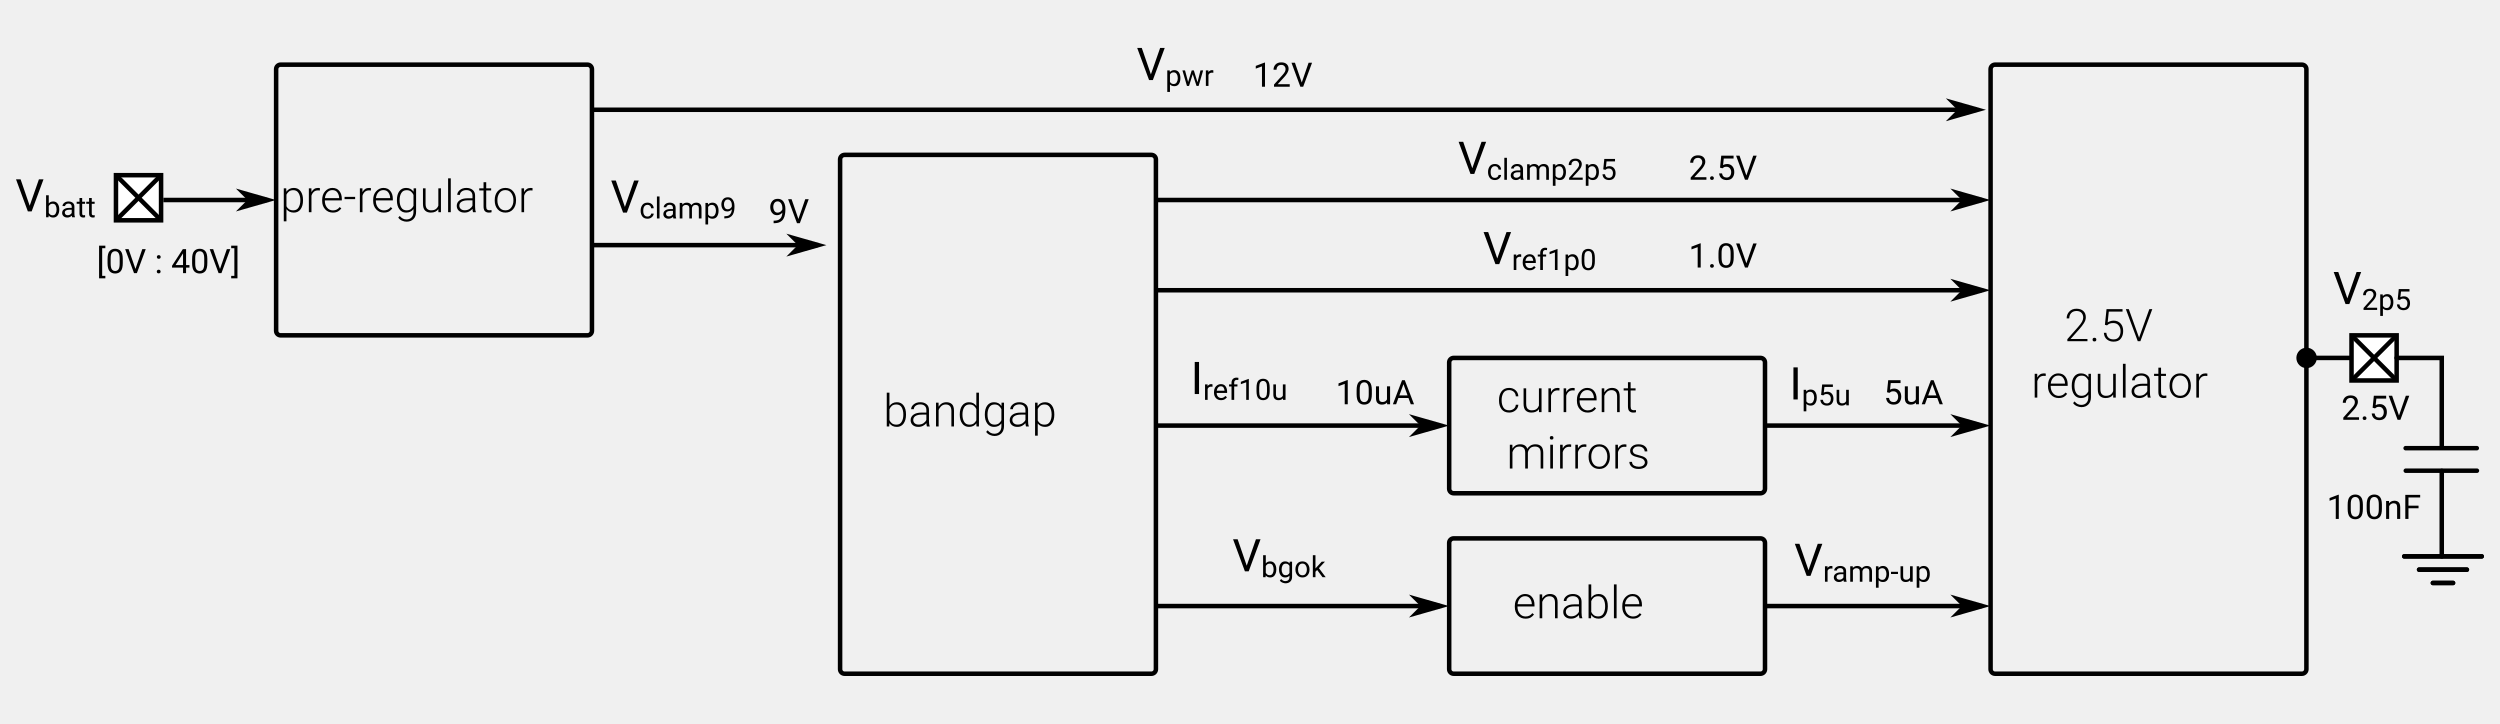
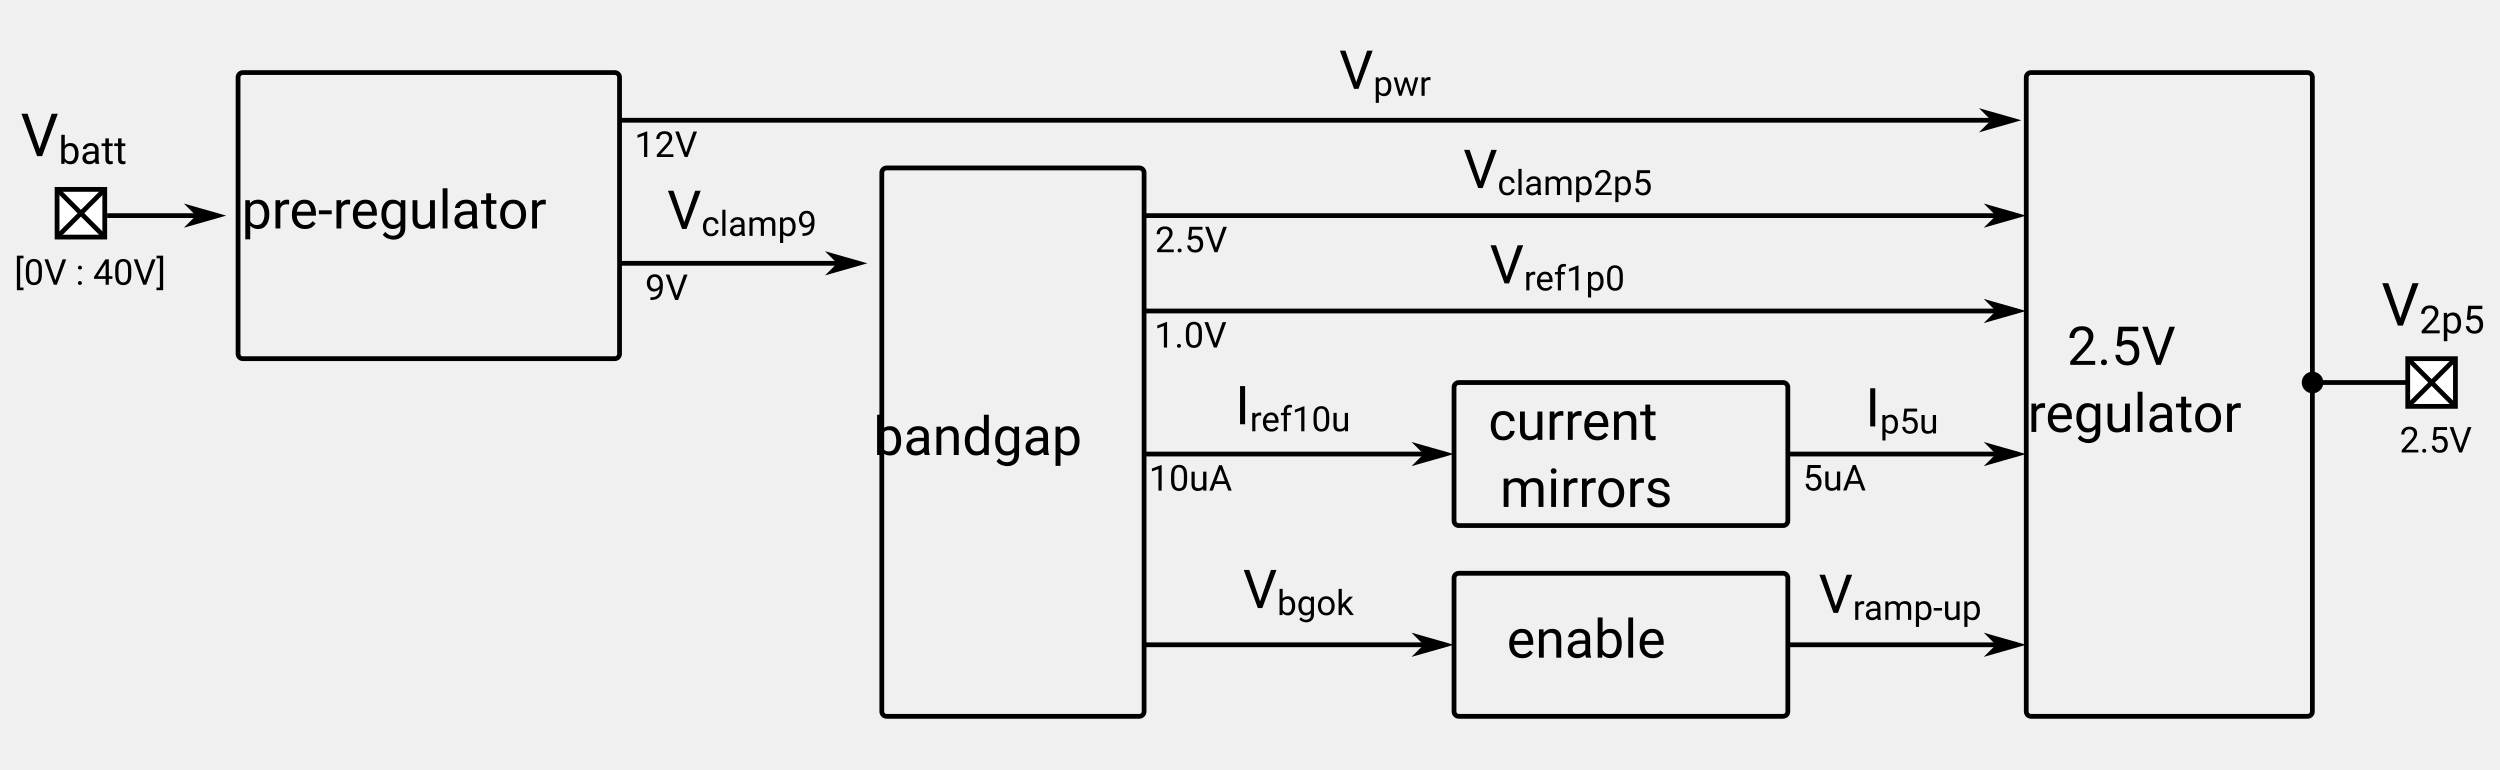
- <svg xmlns="http://www.w3.org/2000/svg" width="156.382mm" height="45.285mm" viewBox="0 0 554.109 160.459" id="svg2" version="1.1">
+ <svg xmlns="http://www.w3.org/2000/svg" width="147.961mm" height="45.536mm" viewBox="0 0 524.271 161.348" id="svg2" version="1.1">
  <defs id="defs4">
    <marker orient="auto" refY="0" refX="0" id="DotM" style="overflow:visible">
      <path id="path7730" d="m -2.5,-1 c 0,2.76 -2.24,5 -5,5 -2.76,0 -5,-2.24 -5,-5 0,-2.76 2.24,-5 5,-5 2.76,0 5,2.24 5,5 z" style="fill:#000000;fill-opacity:1;fill-rule:evenodd;stroke:#000000;stroke-width:1pt;stroke-opacity:1" transform="matrix(0.4,0,0,0.4,2.96,0.4)" />
    </marker>
    <marker orient="auto" refY="0" refX="0" id="DotS" style="overflow:visible">
      <path id="path7733" d="m -2.5,-1 c 0,2.76 -2.24,5 -5,5 -2.76,0 -5,-2.24 -5,-5 0,-2.76 2.24,-5 5,-5 2.76,0 5,2.24 5,5 z" style="fill:#000000;fill-opacity:1;fill-rule:evenodd;stroke:#000000;stroke-width:1pt;stroke-opacity:1" transform="matrix(0.2,0,0,0.2,1.48,0.2)" />
    </marker>
    <marker style="overflow:visible" id="marker6962" refX="0" refY="0" orient="auto">
      <path transform="matrix(-0.4,0,0,-0.4,-4,0)" style="fill:#000000;fill-opacity:1;fill-rule:evenodd;stroke:#000000;stroke-width:1pt;stroke-opacity:1" d="M 0,0 5,-5 -12.5,0 5,5 0,0 Z" id="path6964" />
    </marker>
    <marker orient="auto" refY="0" refX="0" id="marker6484" style="overflow:visible">
      <path id="path6486" d="M 0,0 5,-5 -12.5,0 5,5 0,0 Z" style="fill:#000000;fill-opacity:1;fill-rule:evenodd;stroke:#000000;stroke-width:1pt;stroke-opacity:1" transform="matrix(-0.4,0,0,-0.4,-4,0)" />
    </marker>
    <marker orient="auto" refY="0" refX="0" id="marker5842" style="overflow:visible">
      <path id="path5844" d="M 0,0 5,-5 -12.5,0 5,5 0,0 Z" style="fill:#000000;fill-opacity:1;fill-rule:evenodd;stroke:#000000;stroke-width:1pt;stroke-opacity:1" transform="matrix(-0.4,0,0,-0.4,-4,0)" />
    </marker>
    <marker style="overflow:visible" id="marker5630" refX="0" refY="0" orient="auto">
      <path transform="matrix(-0.4,0,0,-0.4,-4,0)" style="fill:#000000;fill-opacity:1;fill-rule:evenodd;stroke:#000000;stroke-width:1pt;stroke-opacity:1" d="M 0,0 5,-5 -12.5,0 5,5 0,0 Z" id="path5632" />
    </marker>
    <marker orient="auto" refY="0" refX="0" id="marker5480" style="overflow:visible">
      <path id="path5482" d="M 0,0 5,-5 -12.5,0 5,5 0,0 Z" style="fill:#000000;fill-opacity:1;fill-rule:evenodd;stroke:#000000;stroke-width:1pt;stroke-opacity:1" transform="matrix(-0.4,0,0,-0.4,-4,0)" />
    </marker>
    <marker style="overflow:visible" id="marker5038" refX="0" refY="0" orient="auto">
      <path transform="matrix(-0.4,0,0,-0.4,-4,0)" style="fill:#000000;fill-opacity:1;fill-rule:evenodd;stroke:#000000;stroke-width:1pt;stroke-opacity:1" d="M 0,0 5,-5 -12.5,0 5,5 0,0 Z" id="path5040" />
    </marker>
    <marker style="overflow:visible" id="marker4724" refX="0" refY="0" orient="auto">
      <path transform="matrix(-0.4,0,0,-0.4,-4,0)" style="fill:#000000;fill-opacity:1;fill-rule:evenodd;stroke:#000000;stroke-width:1pt;stroke-opacity:1" d="M 0,0 5,-5 -12.5,0 5,5 0,0 Z" id="path4726" />
    </marker>
    <marker orient="auto" refY="0" refX="0" id="marker9858" style="overflow:visible">
      <path id="path9860" d="M 0,0 5,-5 -12.5,0 5,5 0,0 Z" style="fill:#000000;fill-opacity:1;fill-rule:evenodd;stroke:#000000;stroke-width:1pt;stroke-opacity:1" transform="matrix(-0.2,0,0,-0.2,-1.2,0)" />
    </marker>
    <marker orient="auto" refY="0" refX="0" id="marker9218" style="overflow:visible">
      <path id="path9220" d="M 0,0 5,-5 -12.5,0 5,5 0,0 Z" style="fill:#000000;fill-opacity:1;fill-rule:evenodd;stroke:#000000;stroke-width:1pt;stroke-opacity:1" transform="matrix(-0.2,0,0,-0.2,-1.2,0)" />
    </marker>
    <marker style="overflow:visible" id="marker5606" refX="0" refY="0" orient="auto">
      <path transform="matrix(-0.4,0,0,-0.4,-4,0)" style="fill:#000000;fill-opacity:1;fill-rule:evenodd;stroke:#000000;stroke-width:1pt;stroke-opacity:1" d="M 0,0 5,-5 -12.5,0 5,5 0,0 Z" id="path5608" />
    </marker>
    <marker style="overflow:visible" id="marker4565" refX="0" refY="0" orient="auto">
      <path transform="matrix(-0.4,0,0,-0.4,-4,0)" style="fill:#000000;fill-opacity:1;fill-rule:evenodd;stroke:#000000;stroke-width:1pt;stroke-opacity:1" d="M 0,0 5,-5 -12.5,0 5,5 0,0 Z" id="path4567" />
    </marker>
    <marker style="overflow:visible" id="marker4511" refX="0" refY="0" orient="auto">
      <path transform="matrix(-0.4,0,0,-0.4,-4,0)" style="fill:#000000;fill-opacity:1;fill-rule:evenodd;stroke:#000000;stroke-width:1pt;stroke-opacity:1" d="M 0,0 5,-5 -12.5,0 5,5 0,0 Z" id="path4513" />
    </marker>
    <marker orient="auto" refY="0" refX="0" id="marker4313" style="overflow:visible">
      <path id="path4315" d="M 0,0 5,-5 -12.5,0 5,5 0,0 Z" style="fill:#000000;fill-opacity:1;fill-rule:evenodd;stroke:#000000;stroke-width:1pt;stroke-opacity:1" transform="matrix(-0.4,0,0,-0.4,-4,0)" />
    </marker>
    <marker orient="auto" refY="0" refX="0" id="marker5245" style="overflow:visible">
      <path id="path5247" d="M 0,0 5,-5 -12.5,0 5,5 0,0 Z" style="fill:#000000;fill-opacity:1;fill-rule:evenodd;stroke:#000000;stroke-width:1pt;stroke-opacity:1" transform="matrix(-0.4,0,0,-0.4,-4,0)" />
    </marker>
    <marker style="overflow:visible" id="marker4999" refX="0" refY="0" orient="auto">
      <path transform="matrix(-0.4,0,0,-0.4,-4,0)" style="fill:#000000;fill-opacity:1;fill-rule:evenodd;stroke:#000000;stroke-width:1pt;stroke-opacity:1" d="M 0,0 5,-5 -12.5,0 5,5 0,0 Z" id="path5001" />
    </marker>
    <marker style="overflow:visible" id="marker4245" refX="0" refY="0" orient="auto">
      <path transform="matrix(0.4,0,0,0.4,4,0)" style="fill:#000000;fill-opacity:1;fill-rule:evenodd;stroke:#000000;stroke-width:1pt;stroke-opacity:1" d="M 0,0 5,-5 -12.5,0 5,5 0,0 Z" id="path4247" />
    </marker>
  </defs>
-   <g id="layer1" transform="translate(31.20029,-78.03255)">
-     <g id="g4195" transform="translate(-380.5,-55.50011)">
+   <g id="layer1" transform="translate(14.92336,-77.14387)">
+     <g id="g4195" transform="translate(-377.955,-55.50011)">
      <path style="fill:#ffffff;fill-opacity:1;fill-rule:evenodd;stroke:#000000;stroke-width:1px;stroke-linecap:butt;stroke-linejoin:miter;stroke-opacity:1" d="m 375,172.362 0,10 10,0 0,-10 z" id="path4197" />
      <path style="fill:none;fill-rule:evenodd;stroke:#000000;stroke-width:1px;stroke-linecap:butt;stroke-linejoin:miter;stroke-opacity:1" d="m 375,172.362 10,10" id="path4199" />
      <path style="fill:none;fill-rule:evenodd;stroke:#000000;stroke-width:1px;stroke-linecap:butt;stroke-linejoin:miter;stroke-opacity:1" d="m 375,182.362 10,-10" id="path4201" />
    </g>
-     <text xml:space="preserve" style="font-style:normal;font-variant:normal;font-weight:normal;font-stretch:normal;font-size:10px;line-height:125%;font-family:Roboto;-inkscape-font-specification:Roboto;letter-spacing:0px;word-spacing:0px;fill:#000000;fill-opacity:1;stroke:none;stroke-width:1px;stroke-linecap:butt;stroke-linejoin:miter;stroke-opacity:1" x="-27.794" y="124.885" id="text4192">
-       <tspan x="-27.794" y="124.885" id="tspan4196">V<tspan style="font-size:65%;baseline-shift:sub" id="tspan4347">batt</tspan>
+     <text xml:space="preserve" style="font-style:normal;font-variant:normal;font-weight:normal;font-stretch:normal;font-size:12.5px;line-height:125%;font-family:Roboto;-inkscape-font-specification:Roboto;letter-spacing:0px;word-spacing:0px;fill:#000000;fill-opacity:1;stroke:none;stroke-width:1px;stroke-linecap:butt;stroke-linejoin:miter;stroke-opacity:1" x="-10.594" y="109.885" id="text4192">
+       <tspan x="-10.594" y="109.885" id="tspan4196">V<tspan style="font-size:65%;baseline-shift:sub" id="tspan4384">batt</tspan>
      </tspan>
    </text>
-     <rect ry="1" rx="1" y="92.362" x="30" height="60" width="70" id="rect4211" style="opacity:1;fill:none;fill-opacity:1;stroke:#000000;stroke-width:1;stroke-linecap:butt;stroke-linejoin:round;stroke-miterlimit:4;stroke-dasharray:none;stroke-dashoffset:0;stroke-opacity:1" />
-     <text id="text4319" y="125.06" x="65.059" style="font-style:normal;font-variant:normal;font-weight:300;font-stretch:normal;font-size:10px;line-height:125%;font-family:Roboto;-inkscape-font-specification:'Roboto Light';text-align:center;letter-spacing:0px;word-spacing:0px;text-anchor:middle;fill:#000000;fill-opacity:1;stroke:none;stroke-width:1px;stroke-linecap:butt;stroke-linejoin:miter;stroke-opacity:1" xml:space="preserve">
-       <tspan y="125.06" x="65.059" id="tspan4323">pre-regulator</tspan>
+     <rect ry="1" rx="1" y="92.362" x="35" height="60" width="80" id="rect4211" style="opacity:1;fill:none;fill-opacity:1;stroke:#000000;stroke-width:1;stroke-linecap:butt;stroke-linejoin:round;stroke-miterlimit:4;stroke-dasharray:none;stroke-dashoffset:0;stroke-opacity:1" />
+     <text id="text4319" y="125.06" x="74.706" style="font-style:normal;font-variant:normal;font-weight:normal;font-stretch:normal;font-size:11.25px;line-height:125%;font-family:Roboto;-inkscape-font-specification:Roboto;text-align:center;letter-spacing:0px;word-spacing:0px;text-anchor:middle;fill:#000000;fill-opacity:1;stroke:none;stroke-width:1px;stroke-linecap:butt;stroke-linejoin:miter;stroke-opacity:1" xml:space="preserve">
+       <tspan y="125.06" x="74.706" id="tspan4323">pre-regulator</tspan>
    </text>
-     <text id="text4331" y="153.663" x="444.7" style="font-style:normal;font-variant:normal;font-weight:300;font-stretch:normal;font-size:10px;line-height:125%;font-family:Roboto;-inkscape-font-specification:'Roboto Light';text-align:center;letter-spacing:0px;word-spacing:0px;text-anchor:middle;fill:#000000;fill-opacity:1;stroke:none;stroke-width:1px;stroke-linecap:butt;stroke-linejoin:miter;stroke-opacity:1" xml:space="preserve">
-       <tspan y="153.663" x="444.7" id="tspan4333">2.5V</tspan>
-       <tspan y="166.163" x="444.7" id="tspan6044">regulator</tspan>
+     <text id="text4331" y="153.663" x="439.706" style="font-style:normal;font-variant:normal;font-weight:normal;font-stretch:normal;font-size:11.25px;line-height:125%;font-family:Roboto;-inkscape-font-specification:Roboto;text-align:center;letter-spacing:0px;word-spacing:0px;text-anchor:middle;fill:#000000;fill-opacity:1;stroke:none;stroke-width:1px;stroke-linecap:butt;stroke-linejoin:miter;stroke-opacity:1" xml:space="preserve">
+       <tspan y="153.663" x="439.706" id="tspan6044">2.5V</tspan>
+       <tspan y="167.726" x="439.706" id="tspan4633">regulator</tspan>
    </text>
-     <text xml:space="preserve" style="font-style:normal;font-variant:normal;font-weight:300;font-stretch:normal;font-size:10px;line-height:125%;font-family:Roboto;-inkscape-font-specification:'Roboto Light';text-align:center;letter-spacing:0px;word-spacing:0px;text-anchor:middle;fill:#000000;fill-opacity:1;stroke:none;stroke-width:1px;stroke-linecap:butt;stroke-linejoin:miter;stroke-opacity:1" x="189.89" y="172.56" id="text4327">
-       <tspan id="tspan4329" x="189.89" y="172.56">bandgap</tspan>
+     <text xml:space="preserve" style="font-style:normal;font-variant:normal;font-weight:normal;font-stretch:normal;font-size:10px;line-height:125%;font-family:Roboto;-inkscape-font-specification:Roboto;text-align:center;letter-spacing:0px;word-spacing:0px;text-anchor:middle;fill:#000000;fill-opacity:1;stroke:none;stroke-width:1px;stroke-linecap:butt;stroke-linejoin:miter;stroke-opacity:1" x="196.319" y="172.56" id="text4327">
+       <tspan id="tspan4329" x="196.319" y="172.56" style="font-size:11.25px">bandgap</tspan>
    </text>
-     <rect style="opacity:1;fill:none;fill-opacity:1;stroke:#000000;stroke-width:1;stroke-linecap:butt;stroke-linejoin:round;stroke-miterlimit:4;stroke-dasharray:none;stroke-dashoffset:0;stroke-opacity:1" id="rect4335" width="70" height="115" x="155" y="112.362" rx="1" ry="1" />
-     <rect ry="1" rx="1" y="92.362" x="410" height="135" width="70" id="rect4337" style="opacity:1;fill:none;fill-opacity:1;stroke:#000000;stroke-width:1;stroke-linecap:butt;stroke-linejoin:round;stroke-miterlimit:4;stroke-dasharray:none;stroke-dashoffset:0;stroke-opacity:1" />
-     <g transform="translate(115,-20.00012)" id="g4343">
+     <rect style="opacity:1;fill:none;fill-opacity:1;stroke:#000000;stroke-width:1;stroke-linecap:butt;stroke-linejoin:round;stroke-miterlimit:4;stroke-dasharray:none;stroke-dashoffset:0;stroke-opacity:1" id="rect4335" width="55" height="115" x="170" y="112.362" rx="1" ry="1" />
+     <rect ry="1" rx="1" y="92.362" x="410" height="135" width="60" id="rect4337" style="opacity:1;fill:none;fill-opacity:1;stroke:#000000;stroke-width:1;stroke-linecap:butt;stroke-linejoin:round;stroke-miterlimit:4;stroke-dasharray:none;stroke-dashoffset:0;stroke-opacity:1" />
+     <g transform="translate(115.0001,-20.00012)" id="g4343">
      <path id="path4345" d="m 375,172.362 0,10 10,0 0,-10 z" style="fill:#ffffff;fill-opacity:1;fill-rule:evenodd;stroke:#000000;stroke-width:1px;stroke-linecap:butt;stroke-linejoin:miter;stroke-opacity:1" />
      <path id="path4347" d="m 375,172.362 10,10" style="fill:none;fill-rule:evenodd;stroke:#000000;stroke-width:1px;stroke-linecap:butt;stroke-linejoin:miter;stroke-opacity:1" />
      <path id="path4349" d="m 375,182.362 10,-10" style="fill:none;fill-rule:evenodd;stroke:#000000;stroke-width:1px;stroke-linecap:butt;stroke-linejoin:miter;stroke-opacity:1" />
    </g>
-     <path style="fill:none;fill-rule:evenodd;stroke:#000000;stroke-width:1;stroke-linecap:butt;stroke-linejoin:miter;stroke-miterlimit:4;stroke-dasharray:none;stroke-opacity:1;marker-end:url(#marker5245)" d="m 5,122.362 23,0" id="path5243" />
-     <path id="path5423" d="m 490,157.362 -10,0" style="fill:none;fill-rule:evenodd;stroke:#000000;stroke-width:1;stroke-linecap:butt;stroke-linejoin:miter;stroke-miterlimit:4;stroke-dasharray:none;stroke-opacity:1;marker-end:url(#DotM)" />
+     <path style="fill:none;fill-rule:evenodd;stroke:#000000;stroke-width:1;stroke-linecap:butt;stroke-linejoin:miter;stroke-miterlimit:4;stroke-dasharray:none;stroke-opacity:1;marker-end:url(#marker5245)" d="m 7.545,122.362 23,0" id="path5243" />
+     <path id="path5423" d="m 490,157.362 -20,0" style="fill:none;fill-rule:evenodd;stroke:#000000;stroke-width:1;stroke-linecap:butt;stroke-linejoin:miter;stroke-miterlimit:4;stroke-dasharray:none;stroke-opacity:1;marker-end:url(#DotM)" />
    <flowRoot xml:space="preserve" id="flowRoot5905" style="font-style:normal;font-weight:normal;font-size:12.5px;line-height:125%;font-family:sans-serif;letter-spacing:0px;word-spacing:0px;fill:#000000;fill-opacity:1;stroke:none;stroke-width:1px;stroke-linecap:butt;stroke-linejoin:miter;stroke-opacity:1" transform="translate(-16.79884,116.2323)">
      <flowRegion id="flowRegion5907">
        <rect id="rect5909" width="45" height="20" x="231.799" y="136.13" />
      </flowRegion>
      <flowPara id="flowPara5911" />
    </flowRoot>
-     <path style="fill:none;fill-rule:evenodd;stroke:#000000;stroke-width:1;stroke-linecap:butt;stroke-linejoin:miter;stroke-miterlimit:4;stroke-dasharray:none;stroke-opacity:1;marker-end:url(#marker4313)" d="m 100,132.362 50,0" id="path4311" />
-     <text xml:space="preserve" style="font-style:normal;font-variant:normal;font-weight:normal;font-stretch:normal;font-size:7.5px;line-height:125%;font-family:Roboto;-inkscape-font-specification:Roboto;letter-spacing:0px;word-spacing:0px;fill:#000000;fill-opacity:1;stroke:none;stroke-width:1px;stroke-linecap:butt;stroke-linejoin:miter;stroke-opacity:1" x="139.155" y="127.507" id="text4646">
-       <tspan x="139.155" y="127.507" id="tspan4648">9V</tspan>
+     <path style="fill:none;fill-rule:evenodd;stroke:#000000;stroke-width:1;stroke-linecap:butt;stroke-linejoin:miter;stroke-miterlimit:4;stroke-dasharray:none;stroke-opacity:1;marker-end:url(#marker4313)" d="m 115,132.362 50,0" id="path4311" />
+     <text xml:space="preserve" style="font-style:normal;font-variant:normal;font-weight:normal;font-stretch:normal;font-size:7.5px;line-height:125%;font-family:Roboto;-inkscape-font-specification:Roboto;letter-spacing:0px;word-spacing:0px;fill:#000000;fill-opacity:1;stroke:none;stroke-width:1px;stroke-linecap:butt;stroke-linejoin:miter;stroke-opacity:1" x="120.369" y="140.063" id="text4646">
+       <tspan x="120.369" y="140.063" id="tspan4648">9V</tspan>
    </text>
-     <path id="path4722" d="m 100,102.362 307,0" style="fill:none;fill-rule:evenodd;stroke:#000000;stroke-width:1;stroke-linecap:butt;stroke-linejoin:miter;stroke-miterlimit:4;stroke-dasharray:none;stroke-opacity:1;marker-end:url(#marker4724)" />
-     <text id="text4854" y="97.264" x="246.509" style="font-style:normal;font-variant:normal;font-weight:normal;font-stretch:normal;font-size:7.5px;line-height:125%;font-family:Roboto;-inkscape-font-specification:Roboto;letter-spacing:0px;word-spacing:0px;fill:#000000;fill-opacity:1;stroke:none;stroke-width:1px;stroke-linecap:butt;stroke-linejoin:miter;stroke-opacity:1" xml:space="preserve">
-       <tspan id="tspan4856" y="97.264" x="246.509">12V</tspan>
+     <path id="path4722" d="m 115,102.362 292,0" style="fill:none;fill-rule:evenodd;stroke:#000000;stroke-width:1;stroke-linecap:butt;stroke-linejoin:miter;stroke-miterlimit:4;stroke-dasharray:none;stroke-opacity:1;marker-end:url(#marker4724)" />
+     <text id="text4854" y="110.065" x="118.139" style="font-style:normal;font-variant:normal;font-weight:normal;font-stretch:normal;font-size:7.5px;line-height:125%;font-family:Roboto;-inkscape-font-specification:Roboto;letter-spacing:0px;word-spacing:0px;fill:#000000;fill-opacity:1;stroke:none;stroke-width:1px;stroke-linecap:butt;stroke-linejoin:miter;stroke-opacity:1" xml:space="preserve">
+       <tspan id="tspan4856" y="110.065" x="118.139">12V</tspan>
    </text>
    <path id="path5032" d="m 225,122.362 183,0" style="fill:none;fill-rule:evenodd;stroke:#000000;stroke-width:1;stroke-linecap:butt;stroke-linejoin:miter;stroke-miterlimit:4;stroke-dasharray:none;stroke-opacity:1;marker-end:url(#marker5038)" />
    <path style="fill:none;fill-rule:evenodd;stroke:#000000;stroke-width:1;stroke-linecap:butt;stroke-linejoin:miter;stroke-miterlimit:4;stroke-dasharray:none;stroke-opacity:1;marker-end:url(#marker5480)" d="m 225,142.362 183,0" id="path5474" />
    <rect style="opacity:1;fill:none;fill-opacity:1;stroke:#000000;stroke-width:1;stroke-linecap:butt;stroke-linejoin:round;stroke-miterlimit:4;stroke-dasharray:none;stroke-dashoffset:0;stroke-opacity:1" id="rect5622" width="70" height="30" x="290" y="157.362" rx="1" ry="1" />
    <path id="path5624" d="m 225,172.362 63,0" style="fill:none;fill-rule:evenodd;stroke:#000000;stroke-width:1;stroke-linecap:butt;stroke-linejoin:miter;stroke-miterlimit:4;stroke-dasharray:none;stroke-opacity:1;marker-end:url(#marker5630)" />
-     <text xml:space="preserve" style="font-style:normal;font-variant:normal;font-weight:300;font-stretch:normal;font-size:10px;line-height:125%;font-family:Roboto;-inkscape-font-specification:'Roboto Light';text-align:center;letter-spacing:0px;word-spacing:0px;text-anchor:middle;fill:#000000;fill-opacity:1;stroke:none;stroke-width:1px;stroke-linecap:butt;stroke-linejoin:miter;stroke-opacity:1" x="324.7" y="169.381" id="text5820">
+     <text xml:space="preserve" style="font-style:normal;font-variant:normal;font-weight:normal;font-stretch:normal;font-size:11.25px;line-height:125%;font-family:Roboto;-inkscape-font-specification:Roboto;text-align:center;letter-spacing:0px;word-spacing:0px;text-anchor:middle;fill:#000000;fill-opacity:1;stroke:none;stroke-width:1px;stroke-linecap:butt;stroke-linejoin:miter;stroke-opacity:1" x="324.7" y="169.381" id="text5820">
      <tspan id="tspan5822" x="324.7" y="169.381">current</tspan>
-       <tspan x="324.7" y="181.881" id="tspan5824">mirrors</tspan>
+       <tspan x="324.7" y="183.444" id="tspan5824">mirrors</tspan>
    </text>
    <rect ry="1" rx="1" y="197.362" x="290" height="30" width="70" id="rect5826" style="opacity:1;fill:none;fill-opacity:1;stroke:#000000;stroke-width:1;stroke-linecap:butt;stroke-linejoin:round;stroke-miterlimit:4;stroke-dasharray:none;stroke-dashoffset:0;stroke-opacity:1" />
-     <text id="text5828" y="215.063" x="324.7" style="font-style:normal;font-variant:normal;font-weight:300;font-stretch:normal;font-size:10px;line-height:125%;font-family:Roboto;-inkscape-font-specification:'Roboto Light';text-align:center;letter-spacing:0px;word-spacing:0px;text-anchor:middle;fill:#000000;fill-opacity:1;stroke:none;stroke-width:1px;stroke-linecap:butt;stroke-linejoin:miter;stroke-opacity:1" xml:space="preserve">
+     <text id="text5828" y="215.063" x="324.7" style="font-style:normal;font-variant:normal;font-weight:normal;font-stretch:normal;font-size:11.25px;line-height:125%;font-family:Roboto;-inkscape-font-specification:Roboto;text-align:center;letter-spacing:0px;word-spacing:0px;text-anchor:middle;fill:#000000;fill-opacity:1;stroke:none;stroke-width:1px;stroke-linecap:butt;stroke-linejoin:miter;stroke-opacity:1" xml:space="preserve">
      <tspan id="tspan5832" y="215.063" x="324.7">enable</tspan>
    </text>
    <path style="fill:none;fill-rule:evenodd;stroke:#000000;stroke-width:1;stroke-linecap:butt;stroke-linejoin:miter;stroke-miterlimit:4;stroke-dasharray:none;stroke-opacity:1;marker-end:url(#marker5842)" d="m 225,212.362 63,0" id="path5836" />
-     <text xml:space="preserve" style="font-style:normal;font-variant:normal;font-weight:normal;font-stretch:normal;font-size:10px;line-height:125%;font-family:Roboto;-inkscape-font-specification:Roboto;letter-spacing:0px;word-spacing:0px;fill:#000000;fill-opacity:1;stroke:none;stroke-width:1px;stroke-linecap:butt;stroke-linejoin:miter;stroke-opacity:1" x="241.958" y="204.66" id="text5838">
-       <tspan x="241.958" y="204.66" id="tspan5840">V<tspan style="font-size:65%;baseline-shift:sub" id="tspan4573">bgok</tspan>
+     <text xml:space="preserve" style="font-style:normal;font-variant:normal;font-weight:normal;font-stretch:normal;font-size:11.25px;line-height:125%;font-family:Roboto;-inkscape-font-specification:Roboto;letter-spacing:0px;word-spacing:0px;fill:#000000;fill-opacity:1;stroke:none;stroke-width:1px;stroke-linecap:butt;stroke-linejoin:miter;stroke-opacity:1" x="245.746" y="204.66" id="text5838">
+       <tspan x="245.746" y="204.66" id="tspan5840">V<tspan style="font-size:65%;baseline-shift:sub" id="tspan4380">bgok</tspan>
      </tspan>
    </text>
    <path style="fill:none;fill-rule:evenodd;stroke:#000000;stroke-width:1;stroke-linecap:butt;stroke-linejoin:miter;stroke-miterlimit:4;stroke-dasharray:none;stroke-opacity:1;marker-end:url(#marker6484)" d="m 360,172.362 48,0" id="path6472" />
-     <text xml:space="preserve" style="font-style:normal;font-variant:normal;font-weight:normal;font-stretch:normal;font-size:10px;line-height:125%;font-family:Roboto;-inkscape-font-specification:Roboto;letter-spacing:0px;word-spacing:0px;fill:#000000;fill-opacity:1;stroke:none;stroke-width:1px;stroke-linecap:butt;stroke-linejoin:miter;stroke-opacity:1" x="365.413" y="166.57" id="text6474">
-       <tspan x="365.413" y="166.57" id="tspan6476">I<tspan style="font-size:65%;baseline-shift:sub" id="tspan4577">p5u</tspan>
+     <text xml:space="preserve" style="font-style:normal;font-variant:normal;font-weight:normal;font-stretch:normal;font-size:11.25px;line-height:125%;font-family:Roboto;-inkscape-font-specification:Roboto;letter-spacing:0px;word-spacing:0px;fill:#000000;fill-opacity:1;stroke:none;stroke-width:1px;stroke-linecap:butt;stroke-linejoin:miter;stroke-opacity:1" x="376.272" y="166.57" id="text6474">
+       <tspan x="376.272" y="166.57" id="tspan6476">I<tspan style="font-size:65%;baseline-shift:sub" id="tspan4378">p5u</tspan>
      </tspan>
    </text>
    <path id="path6478" d="m 360,212.362 48,0" style="fill:none;fill-rule:evenodd;stroke:#000000;stroke-width:1;stroke-linecap:butt;stroke-linejoin:miter;stroke-miterlimit:4;stroke-dasharray:none;stroke-opacity:1;marker-end:url(#marker6962)" />
-     <text id="text6480" y="205.67" x="366.471" style="font-style:normal;font-variant:normal;font-weight:normal;font-stretch:normal;font-size:10px;line-height:125%;font-family:Roboto;-inkscape-font-specification:Roboto;letter-spacing:0px;word-spacing:0px;fill:#000000;fill-opacity:1;stroke:none;stroke-width:1px;stroke-linecap:butt;stroke-linejoin:miter;stroke-opacity:1" xml:space="preserve">
-       <tspan id="tspan6482" y="205.67" x="366.471">V<tspan style="font-size:65%;baseline-shift:sub" id="tspan4575">ramp-up</tspan>
+     <text id="text6480" y="205.67" x="366.471" style="font-style:normal;font-variant:normal;font-weight:normal;font-stretch:normal;font-size:11.25px;line-height:125%;font-family:Roboto;-inkscape-font-specification:Roboto;letter-spacing:0px;word-spacing:0px;fill:#000000;fill-opacity:1;stroke:none;stroke-width:1px;stroke-linecap:butt;stroke-linejoin:miter;stroke-opacity:1" xml:space="preserve">
+       <tspan id="tspan6482" y="205.67" x="366.471">V<tspan style="font-size:65%;baseline-shift:sub" id="tspan4382">ramp-up</tspan>
      </tspan>
    </text>
-     <path id="path3416" d="m 501.996,177.365 15.766,0" style="fill:none;stroke:#000000;stroke-width:1;stroke-linecap:round;stroke-linejoin:miter;stroke-miterlimit:4;stroke-dasharray:none;stroke-opacity:1" />
-     <path id="path3418" d="m 510,176.979 0,-19.617 -10,0" style="fill:none;stroke:#000000;stroke-width:1;stroke-linecap:round;stroke-linejoin:miter;stroke-miterlimit:4;stroke-dasharray:none;stroke-opacity:1" />
-     <path style="fill:none;stroke:#000000;stroke-width:1;stroke-linecap:round;stroke-linejoin:miter;stroke-miterlimit:4;stroke-dasharray:none;stroke-opacity:1" d="m 510,201.362 0,-18.96" id="path3420" />
-     <path id="path4378" d="m 502.027,182.362 15.766,0" style="fill:none;stroke:#000000;stroke-width:1;stroke-linecap:round;stroke-linejoin:miter;stroke-miterlimit:4;stroke-dasharray:none;stroke-opacity:1" />
-     <path style="fill:none;stroke:#000000;stroke-width:1;stroke-linecap:round;stroke-linejoin:miter;stroke-miterlimit:4;stroke-dasharray:none;stroke-opacity:1" d="m 518.858,201.347 -17.175,0" id="path3232" />
-     <path style="fill:none;stroke:#000000;stroke-width:1;stroke-linecap:round;stroke-linejoin:miter;stroke-miterlimit:4;stroke-dasharray:none;stroke-opacity:1" d="m 515.567,204.295 -10.592,0" id="path3234" />
-     <path style="fill:none;stroke:#000000;stroke-width:1;stroke-linecap:round;stroke-linejoin:miter;stroke-miterlimit:4;stroke-dasharray:none;stroke-opacity:1" d="m 512.502,207.244 -4.464,0" id="path3236" />
-     <path id="path5305" d="m 518.858,201.347 -17.175,0" style="fill:none;stroke:#000000;stroke-width:1;stroke-linecap:round;stroke-linejoin:miter;stroke-miterlimit:4;stroke-dasharray:none;stroke-opacity:1" />
-     <path id="path5307" d="m 515.567,204.295 -10.592,0" style="fill:none;stroke:#000000;stroke-width:1;stroke-linecap:round;stroke-linejoin:miter;stroke-miterlimit:4;stroke-dasharray:none;stroke-opacity:1" />
-     <path id="path5309" d="m 512.502,207.244 -4.464,0" style="fill:none;stroke:#000000;stroke-width:1;stroke-linecap:round;stroke-linejoin:miter;stroke-miterlimit:4;stroke-dasharray:none;stroke-opacity:1" />
-     <text id="text4349" y="125.149" x="104.134" style="font-style:normal;font-variant:normal;font-weight:normal;font-stretch:normal;font-size:10px;line-height:125%;font-family:Roboto;-inkscape-font-specification:Roboto;letter-spacing:0px;word-spacing:0px;fill:#000000;fill-opacity:1;stroke:none;stroke-width:1px;stroke-linecap:butt;stroke-linejoin:miter;stroke-opacity:1" xml:space="preserve">
-       <tspan id="tspan4351" y="125.149" x="104.134">V<tspan id="tspan4353" style="font-size:65%;baseline-shift:sub">clamp9</tspan>
+     <text id="text4349" y="125.149" x="125" style="font-style:normal;font-variant:normal;font-weight:normal;font-stretch:normal;font-size:11.25px;line-height:125%;font-family:Roboto;-inkscape-font-specification:Roboto;letter-spacing:0px;word-spacing:0px;fill:#000000;fill-opacity:1;stroke:none;stroke-width:1px;stroke-linecap:butt;stroke-linejoin:miter;stroke-opacity:1" xml:space="preserve">
+       <tspan id="tspan4351" y="125.149" x="125">V<tspan style="font-size:65%;baseline-shift:sub" id="tspan4368">clamp9</tspan>
      </tspan>
    </text>
-     <text xml:space="preserve" style="font-style:normal;font-variant:normal;font-weight:normal;font-stretch:normal;font-size:10px;line-height:125%;font-family:Roboto;-inkscape-font-specification:Roboto;letter-spacing:0px;word-spacing:0px;fill:#000000;fill-opacity:1;stroke:none;stroke-width:1px;stroke-linecap:butt;stroke-linejoin:miter;stroke-opacity:1" x="220.714" y="95.772" id="text4529">
-       <tspan x="220.714" y="95.772" id="tspan4531">V<tspan style="font-size:65%;baseline-shift:sub" id="tspan4535">pwr</tspan>
+     <text xml:space="preserve" style="font-style:normal;font-variant:normal;font-weight:normal;font-stretch:normal;font-size:11.25px;line-height:125%;font-family:Roboto;-inkscape-font-specification:Roboto;letter-spacing:0px;word-spacing:0px;fill:#000000;fill-opacity:1;stroke:none;stroke-width:1px;stroke-linecap:butt;stroke-linejoin:miter;stroke-opacity:1" x="265.919" y="95.772" id="text4529">
+       <tspan x="265.919" y="95.772" id="tspan4531">V<tspan style="font-size:65%;baseline-shift:sub" id="tspan4370">pwr</tspan>
      </tspan>
    </text>
-     <text xml:space="preserve" style="font-style:normal;font-variant:normal;font-weight:normal;font-stretch:normal;font-size:10px;line-height:125%;font-family:Roboto;-inkscape-font-specification:Roboto;letter-spacing:0px;word-spacing:0px;fill:#000000;fill-opacity:1;stroke:none;stroke-width:1px;stroke-linecap:butt;stroke-linejoin:miter;stroke-opacity:1" x="291.953" y="116.578" id="text4537">
-       <tspan x="291.953" y="116.578" id="tspan4539">V<tspan style="font-size:65%;baseline-shift:sub" id="tspan4541">clamp2p5</tspan>
+     <text xml:space="preserve" style="font-style:normal;font-variant:normal;font-weight:normal;font-stretch:normal;font-size:11.25px;line-height:125%;font-family:Roboto;-inkscape-font-specification:Roboto;letter-spacing:0px;word-spacing:0px;fill:#000000;fill-opacity:1;stroke:none;stroke-width:1px;stroke-linecap:butt;stroke-linejoin:miter;stroke-opacity:1" x="291.953" y="116.578" id="text4537">
+       <tspan x="291.953" y="116.578" id="tspan4539">V<tspan style="font-size:65%;baseline-shift:sub" id="tspan4372">clamp2p5</tspan>
      </tspan>
    </text>
-     <text xml:space="preserve" style="font-style:normal;font-variant:normal;font-weight:normal;font-stretch:normal;font-size:7.5px;line-height:125%;font-family:Roboto;-inkscape-font-specification:Roboto;letter-spacing:0px;word-spacing:0px;fill:#000000;fill-opacity:1;stroke:none;stroke-width:1px;stroke-linecap:butt;stroke-linejoin:miter;stroke-opacity:1" x="343.08" y="117.867" id="text4543">
-       <tspan x="343.08" y="117.867" id="tspan4545">2.5V</tspan>
+     <text xml:space="preserve" style="font-style:normal;font-variant:normal;font-weight:normal;font-stretch:normal;font-size:7.5px;line-height:125%;font-family:Roboto;-inkscape-font-specification:Roboto;letter-spacing:0px;word-spacing:0px;fill:#000000;fill-opacity:1;stroke:none;stroke-width:1px;stroke-linecap:butt;stroke-linejoin:miter;stroke-opacity:1" x="227.284" y="130.028" id="text4543">
+       <tspan x="227.284" y="130.028" id="tspan4545">2.5V</tspan>
    </text>
-     <text id="text4547" y="136.578" x="297.489" style="font-style:normal;font-variant:normal;font-weight:normal;font-stretch:normal;font-size:10px;line-height:125%;font-family:Roboto;-inkscape-font-specification:Roboto;letter-spacing:0px;word-spacing:0px;fill:#000000;fill-opacity:1;stroke:none;stroke-width:1px;stroke-linecap:butt;stroke-linejoin:miter;stroke-opacity:1" xml:space="preserve">
-       <tspan id="tspan4549" y="136.578" x="297.489">V<tspan style="font-size:65%;baseline-shift:sub" id="tspan4553">ref1p0</tspan>
+     <text id="text4547" y="136.578" x="297.489" style="font-style:normal;font-variant:normal;font-weight:normal;font-stretch:normal;font-size:11.25px;line-height:125%;font-family:Roboto;-inkscape-font-specification:Roboto;letter-spacing:0px;word-spacing:0px;fill:#000000;fill-opacity:1;stroke:none;stroke-width:1px;stroke-linecap:butt;stroke-linejoin:miter;stroke-opacity:1" xml:space="preserve">
+       <tspan id="tspan4549" y="136.578" x="297.489">V<tspan style="font-size:65%;baseline-shift:sub" id="tspan4374">ref1p0</tspan>
      </tspan>
    </text>
-     <text id="text4555" y="137.331" x="343.08" style="font-style:normal;font-variant:normal;font-weight:normal;font-stretch:normal;font-size:7.5px;line-height:125%;font-family:Roboto;-inkscape-font-specification:Roboto;letter-spacing:0px;word-spacing:0px;fill:#000000;fill-opacity:1;stroke:none;stroke-width:1px;stroke-linecap:butt;stroke-linejoin:miter;stroke-opacity:1" xml:space="preserve">
-       <tspan id="tspan4557" y="137.331" x="343.08">1.0V</tspan>
+     <text id="text4555" y="150.028" x="227.15" style="font-style:normal;font-variant:normal;font-weight:normal;font-stretch:normal;font-size:7.5px;line-height:125%;font-family:Roboto;-inkscape-font-specification:Roboto;letter-spacing:0px;word-spacing:0px;fill:#000000;fill-opacity:1;stroke:none;stroke-width:1px;stroke-linecap:butt;stroke-linejoin:miter;stroke-opacity:1" xml:space="preserve">
+       <tspan id="tspan4557" y="150.028" x="227.15">1.0V</tspan>
    </text>
-     <text xml:space="preserve" style="font-style:normal;font-variant:normal;font-weight:normal;font-stretch:normal;font-size:10px;line-height:125%;font-family:Roboto;-inkscape-font-specification:Roboto;letter-spacing:0px;word-spacing:0px;fill:#000000;fill-opacity:1;stroke:none;stroke-width:1px;stroke-linecap:butt;stroke-linejoin:miter;stroke-opacity:1" x="232.713" y="165.367" id="text4559">
-       <tspan x="232.713" y="165.367" id="tspan4561">I<tspan id="tspan4563" style="font-size:65%;baseline-shift:sub">ref10u</tspan>
+     <text xml:space="preserve" style="font-style:normal;font-variant:normal;font-weight:normal;font-stretch:normal;font-size:11.25px;line-height:125%;font-family:Roboto;-inkscape-font-specification:Roboto;letter-spacing:0px;word-spacing:0px;fill:#000000;fill-opacity:1;stroke:none;stroke-width:1px;stroke-linecap:butt;stroke-linejoin:miter;stroke-opacity:1" x="244.124" y="166.115" id="text4559">
+       <tspan x="244.124" y="166.115" id="tspan4561">I<tspan style="font-size:65%;baseline-shift:sub" id="tspan4376">ref10u</tspan>
      </tspan>
    </text>
-     <text xml:space="preserve" style="font-style:normal;font-variant:normal;font-weight:normal;font-stretch:normal;font-size:7.5px;line-height:125%;font-family:Roboto;-inkscape-font-specification:Roboto;letter-spacing:0px;word-spacing:0px;fill:#000000;fill-opacity:1;stroke:none;stroke-width:1px;stroke-linecap:butt;stroke-linejoin:miter;stroke-opacity:1" x="264.849" y="167.636" id="text4565">
-       <tspan x="264.849" y="167.636" id="tspan4567">10uA</tspan>
+     <text xml:space="preserve" style="font-style:normal;font-variant:normal;font-weight:normal;font-stretch:normal;font-size:7.5px;line-height:125%;font-family:Roboto;-inkscape-font-specification:Roboto;letter-spacing:0px;word-spacing:0px;fill:#000000;fill-opacity:1;stroke:none;stroke-width:1px;stroke-linecap:butt;stroke-linejoin:miter;stroke-opacity:1" x="226.015" y="180.028" id="text4565">
+       <tspan x="226.015" y="180.028" id="tspan4567">10uA</tspan>
    </text>
-     <text id="text4579" y="167.636" x="386.278" style="font-style:normal;font-variant:normal;font-weight:normal;font-stretch:normal;font-size:7.5px;line-height:125%;font-family:Roboto;-inkscape-font-specification:Roboto;letter-spacing:0px;word-spacing:0px;fill:#000000;fill-opacity:1;stroke:none;stroke-width:1px;stroke-linecap:butt;stroke-linejoin:miter;stroke-opacity:1" xml:space="preserve">
-       <tspan id="tspan4581" y="167.636" x="386.278">5uA</tspan>
+     <text id="text4579" y="179.992" x="363.146" style="font-style:normal;font-variant:normal;font-weight:normal;font-stretch:normal;font-size:7.5px;line-height:125%;font-family:Roboto;-inkscape-font-specification:Roboto;letter-spacing:0px;word-spacing:0px;fill:#000000;fill-opacity:1;stroke:none;stroke-width:1px;stroke-linecap:butt;stroke-linejoin:miter;stroke-opacity:1" xml:space="preserve">
+       <tspan id="tspan4581" y="179.992" x="363.146">5uA</tspan>
    </text>
-     <text id="text4583" y="138.578" x="-9.773" style="font-style:normal;font-variant:normal;font-weight:normal;font-stretch:normal;font-size:7.5px;line-height:125%;font-family:Roboto;-inkscape-font-specification:Roboto;letter-spacing:0px;word-spacing:0px;fill:#000000;fill-opacity:1;stroke:none;stroke-width:1px;stroke-linecap:butt;stroke-linejoin:miter;stroke-opacity:1" xml:space="preserve">
-       <tspan id="tspan4585" y="138.578" x="-9.773">[0V : 40V]</tspan>
+     <text id="text4583" y="136.858" x="-11.915" style="font-style:normal;font-variant:normal;font-weight:normal;font-stretch:normal;font-size:7.5px;line-height:125%;font-family:Roboto;-inkscape-font-specification:Roboto;letter-spacing:0px;word-spacing:0px;fill:#000000;fill-opacity:1;stroke:none;stroke-width:1px;stroke-linecap:butt;stroke-linejoin:miter;stroke-opacity:1" xml:space="preserve">
+       <tspan id="tspan4585" y="136.858" x="-11.915">[0V : 40V]</tspan>
    </text>
-     <text xml:space="preserve" style="font-style:normal;font-variant:normal;font-weight:normal;font-stretch:normal;font-size:10px;line-height:125%;font-family:Roboto;-inkscape-font-specification:Roboto;letter-spacing:0px;word-spacing:0px;fill:#000000;fill-opacity:1;stroke:none;stroke-width:1px;stroke-linecap:butt;stroke-linejoin:miter;stroke-opacity:1" x="485.908" y="145.422" id="text4587">
-       <tspan x="485.908" y="145.422" id="tspan4589">V<tspan style="font-size:65%;baseline-shift:sub" id="tspan4593">2p5</tspan>
+     <text xml:space="preserve" style="font-style:normal;font-variant:normal;font-weight:normal;font-stretch:normal;font-size:12.5px;line-height:125%;font-family:Roboto;-inkscape-font-specification:Roboto;letter-spacing:0px;word-spacing:0px;fill:#000000;fill-opacity:1;stroke:none;stroke-width:1px;stroke-linecap:butt;stroke-linejoin:miter;stroke-opacity:1" x="484.479" y="145.422" id="text4587">
+       <tspan x="484.479" y="145.422" id="tspan4589">V<tspan style="font-size:65%;baseline-shift:sub" id="tspan4386">2p5</tspan>
      </tspan>
    </text>
-     <text xml:space="preserve" style="font-style:normal;font-variant:normal;font-weight:normal;font-stretch:normal;font-size:7.5px;line-height:125%;font-family:Roboto;-inkscape-font-specification:Roboto;letter-spacing:0px;word-spacing:0px;fill:#000000;fill-opacity:1;stroke:none;stroke-width:1px;stroke-linecap:butt;stroke-linejoin:miter;stroke-opacity:1" x="487.723" y="171.081" id="text4595">
-       <tspan x="487.723" y="171.081" id="tspan4597">2.5V</tspan>
-     </text>
-     <text id="text4373" y="193.046" x="484.508" style="font-style:normal;font-variant:normal;font-weight:normal;font-stretch:normal;font-size:7.5px;line-height:125%;font-family:Roboto;-inkscape-font-specification:Roboto;letter-spacing:0px;word-spacing:0px;fill:#000000;fill-opacity:1;stroke:none;stroke-width:1px;stroke-linecap:butt;stroke-linejoin:miter;stroke-opacity:1" xml:space="preserve">
-       <tspan id="tspan4375" y="193.046" x="484.508">100nF</tspan>
+     <text xml:space="preserve" style="font-style:normal;font-variant:normal;font-weight:normal;font-stretch:normal;font-size:7.5px;line-height:125%;font-family:Roboto;-inkscape-font-specification:Roboto;letter-spacing:0px;word-spacing:0px;fill:#000000;fill-opacity:1;stroke:none;stroke-width:1px;stroke-linecap:butt;stroke-linejoin:miter;stroke-opacity:1" x="488.284" y="172.028" id="text4595">
+       <tspan x="488.284" y="172.028" id="tspan4597">2.5V</tspan>
    </text>
  </g>
</svg>
